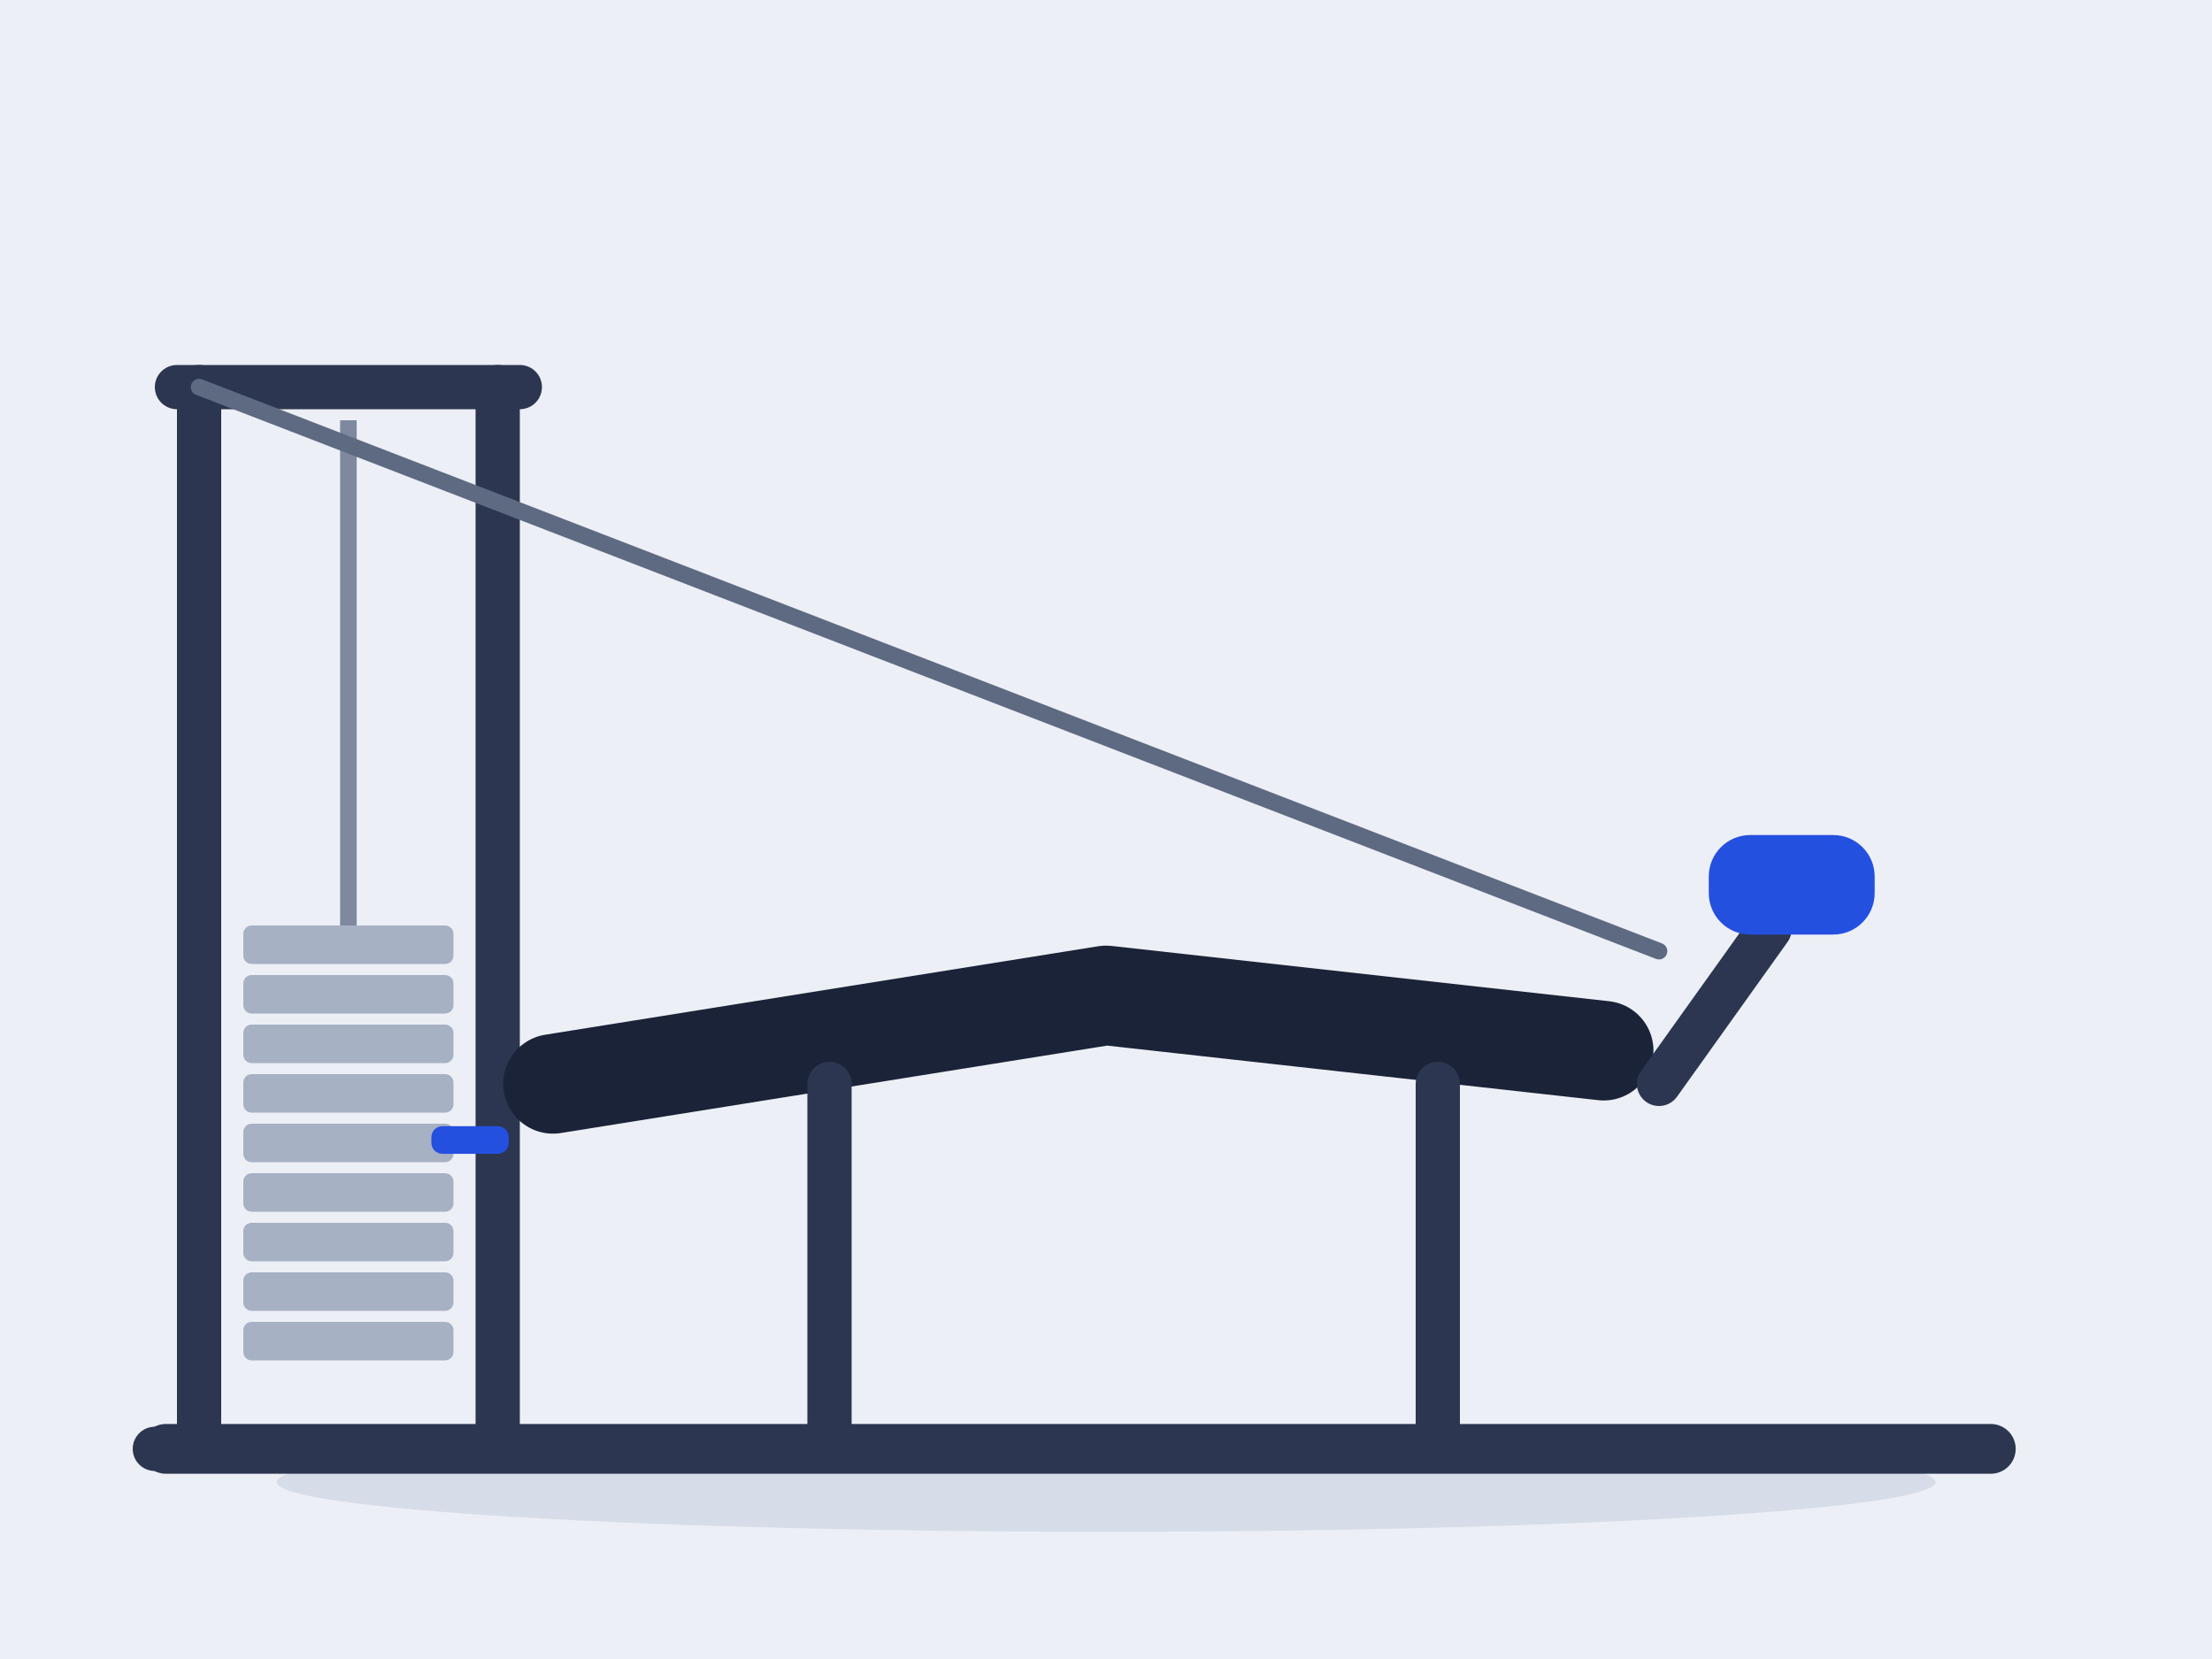
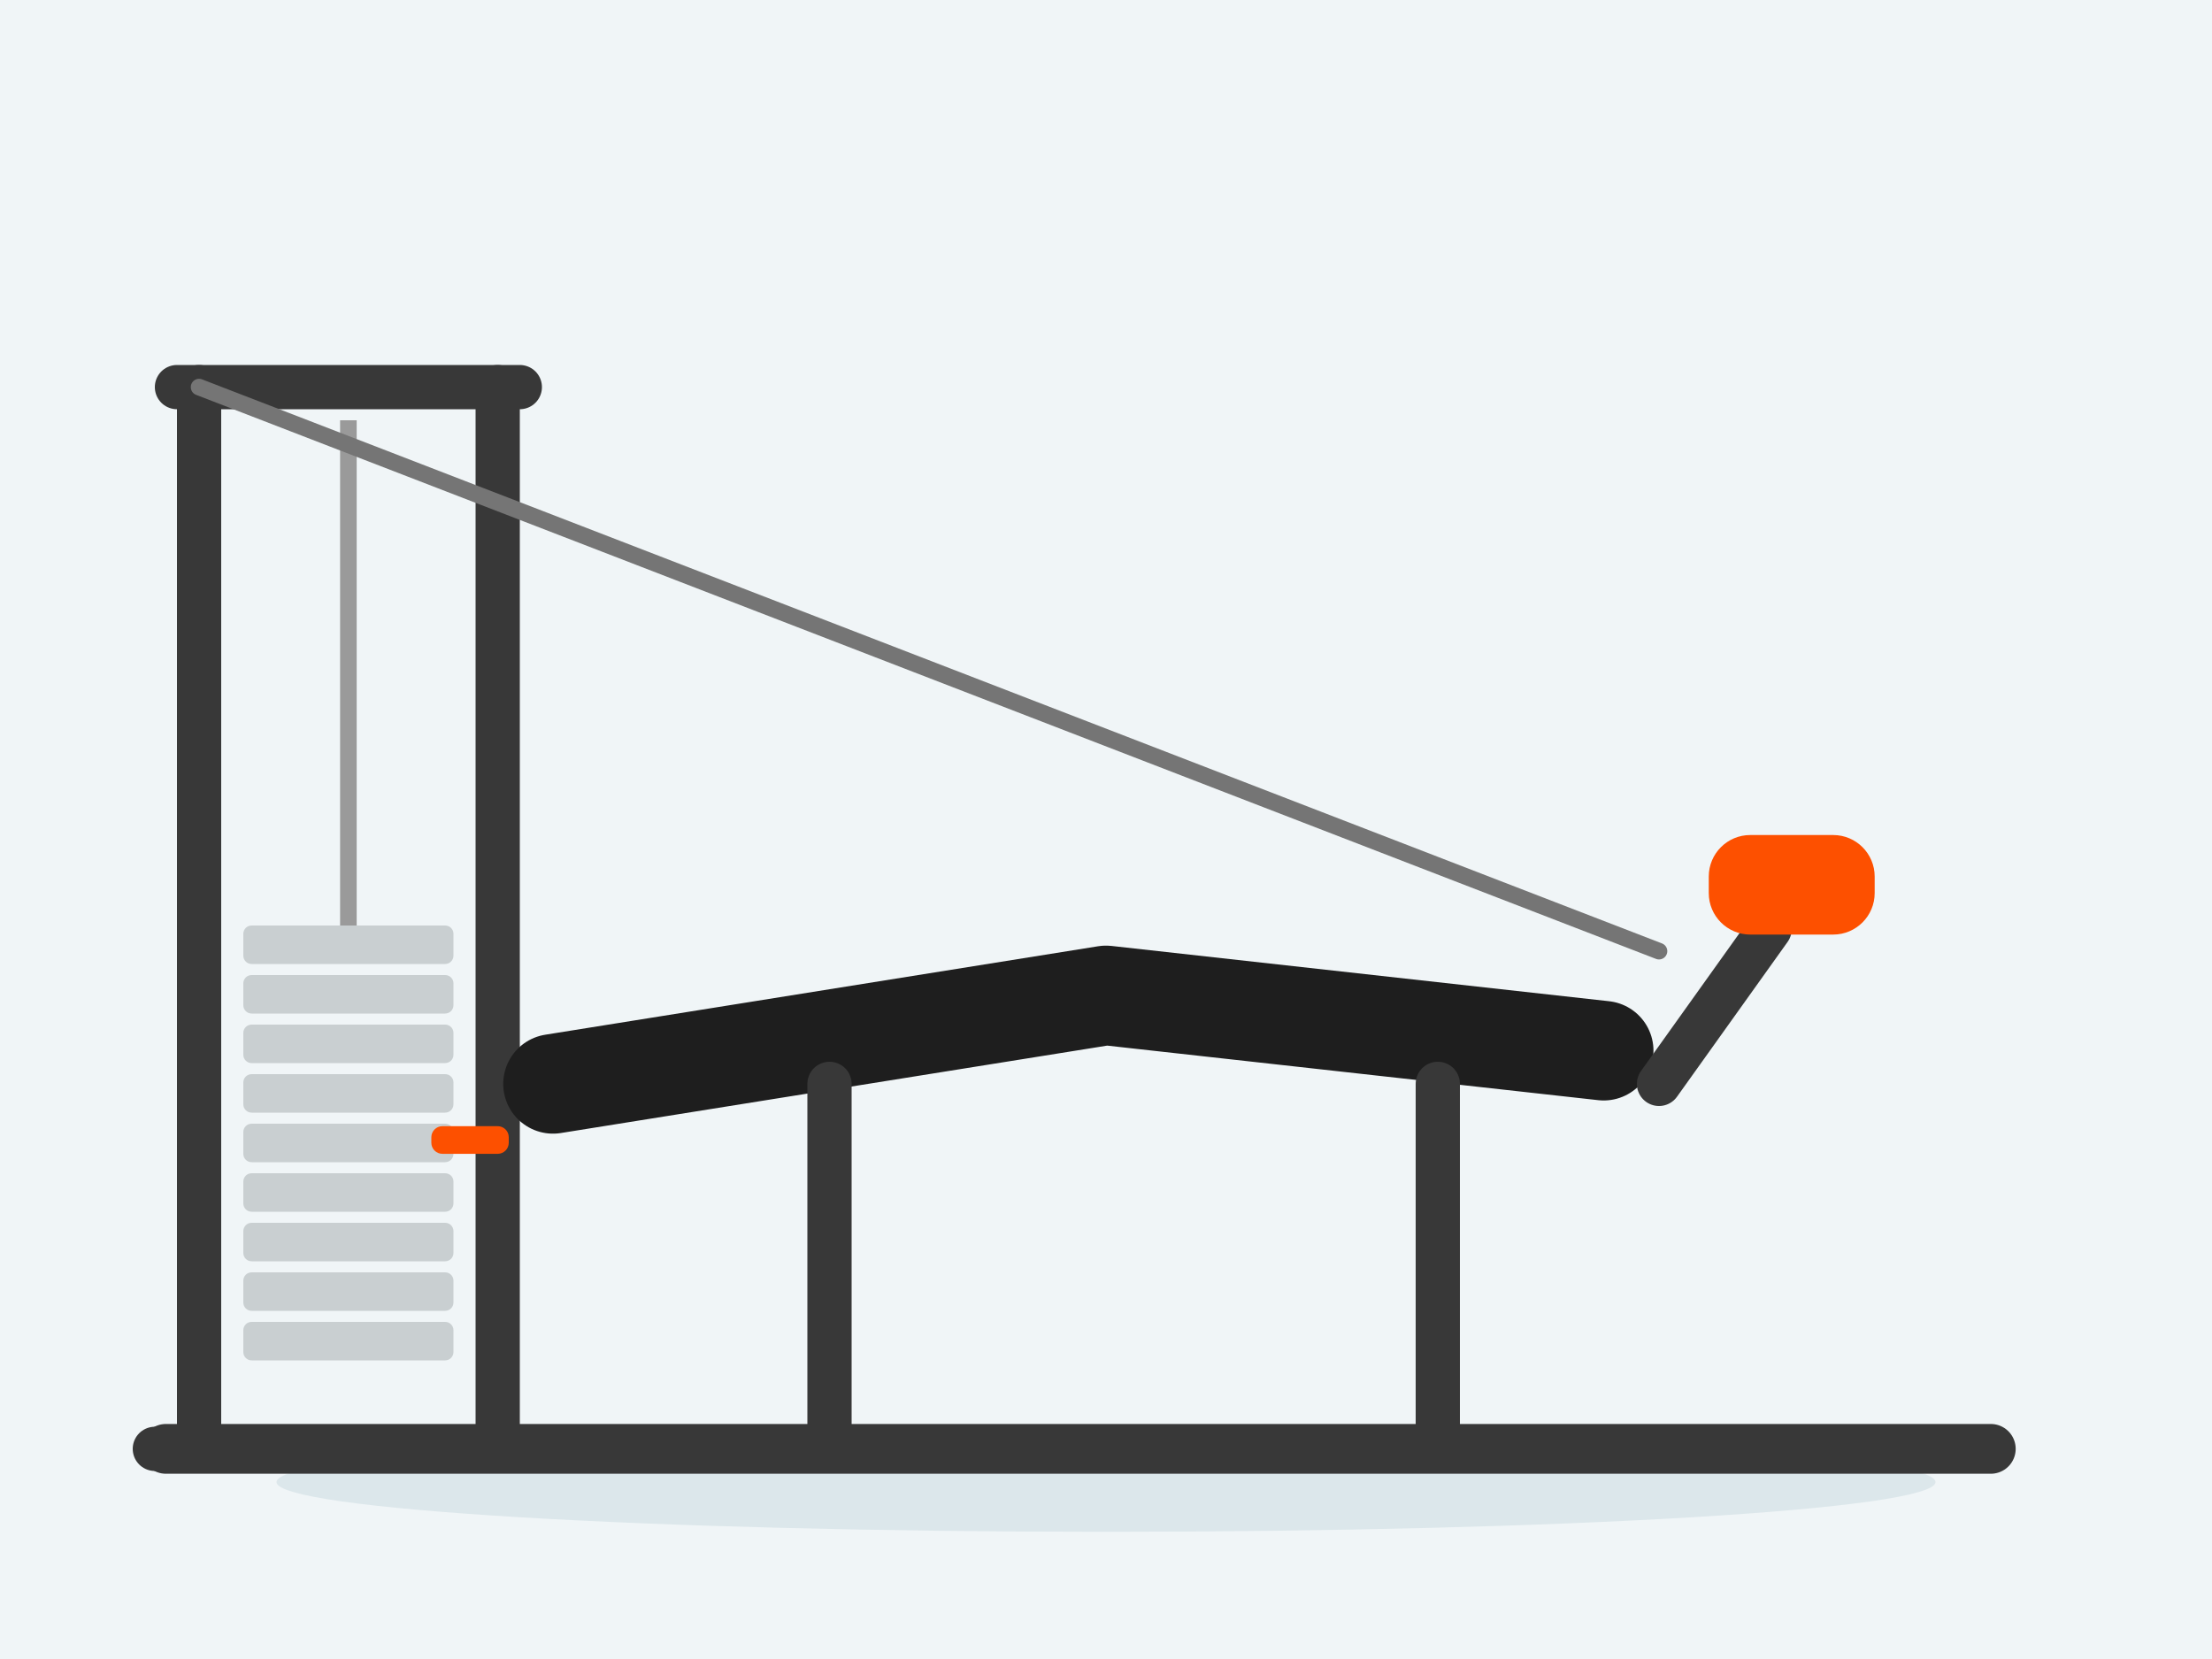
<svg xmlns="http://www.w3.org/2000/svg" viewBox="0 0 400 300" role="img" aria-label="Curl femoral tumbado">
-   <rect width="400" height="300" fill="#ECEFF5" />
-   <ellipse cx="200" cy="268" rx="150" ry="9" fill="#D7DDE8" />
-   <line x1="30" y1="262" x2="360" y2="262" stroke="#2C3650" stroke-width="9" stroke-linecap="round" />
-   <line x1="36" y1="70" x2="36" y2="262" stroke="#2C3650" stroke-width="8" stroke-linecap="round" />
-   <line x1="90" y1="70" x2="90" y2="262" stroke="#2C3650" stroke-width="8" stroke-linecap="round" />
-   <line x1="32" y1="70" x2="94" y2="70" stroke="#2C3650" stroke-width="8" stroke-linecap="round" />
-   <line x1="28" y1="262" x2="98" y2="262" stroke="#2C3650" stroke-width="8" stroke-linecap="round" />
-   <line x1="63" y1="76" x2="63" y2="167.36" stroke="#7E899F" stroke-width="3" />
-   <rect x="44" y="167.36" width="38" height="6.96" rx="1.5" fill="#A7B1C4" />
-   <rect x="44" y="176.32" width="38" height="6.96" rx="1.5" fill="#A7B1C4" />
-   <rect x="44" y="185.28" width="38" height="6.96" rx="1.5" fill="#A7B1C4" />
-   <rect x="44" y="194.24" width="38" height="6.96" rx="1.5" fill="#A7B1C4" />
-   <rect x="44" y="203.2" width="38" height="6.96" rx="1.5" fill="#A7B1C4" />
-   <rect x="44" y="212.16" width="38" height="6.96" rx="1.5" fill="#A7B1C4" />
-   <rect x="44" y="221.12" width="38" height="6.96" rx="1.5" fill="#A7B1C4" />
-   <rect x="44" y="230.08" width="38" height="6.96" rx="1.5" fill="#A7B1C4" />
-   <rect x="44" y="239.04" width="38" height="6.96" rx="1.5" fill="#A7B1C4" />
-   <rect x="78" y="203.648" width="14" height="5" rx="2" fill="#2450E0" />
-   <polyline points="100,196 200,180 290,190" fill="none" stroke="#1B2338" stroke-width="18" stroke-linecap="round" stroke-linejoin="round" />
-   <line x1="150" y1="196" x2="150" y2="262" stroke="#2C3650" stroke-width="8" stroke-linecap="round" />
-   <line x1="260" y1="196" x2="260" y2="262" stroke="#2C3650" stroke-width="8" stroke-linecap="round" />
-   <polyline points="36,70 300,172" fill="none" stroke="#5E6A82" stroke-width="3" stroke-linecap="round" stroke-linejoin="round" />
-   <polyline points="300,196 320,168" fill="none" stroke="#2C3650" stroke-width="8" stroke-linecap="round" stroke-linejoin="round" />
-   <rect x="309" y="151" width="30" height="18" rx="7.5" fill="#2450E0" transform="rotate(0 324 160)" />
+   <rect width="400" height="300" fill="#F0F5F7" />
+   <ellipse cx="200" cy="268" rx="150" ry="9" fill="#DCE7EB" />
+   <line x1="30" y1="262" x2="360" y2="262" stroke="#383838" stroke-width="9" stroke-linecap="round" />
+   <line x1="36" y1="70" x2="36" y2="262" stroke="#383838" stroke-width="8" stroke-linecap="round" />
+   <line x1="90" y1="70" x2="90" y2="262" stroke="#383838" stroke-width="8" stroke-linecap="round" />
+   <line x1="32" y1="70" x2="94" y2="70" stroke="#383838" stroke-width="8" stroke-linecap="round" />
+   <line x1="28" y1="262" x2="98" y2="262" stroke="#383838" stroke-width="8" stroke-linecap="round" />
+   <line x1="63" y1="76" x2="63" y2="167.36" stroke="#9A9A9A" stroke-width="3" />
+   <rect x="44" y="167.36" width="38" height="6.96" rx="1.5" fill="#C9CFD1" />
+   <rect x="44" y="176.32" width="38" height="6.96" rx="1.5" fill="#C9CFD1" />
+   <rect x="44" y="185.28" width="38" height="6.96" rx="1.5" fill="#C9CFD1" />
+   <rect x="44" y="194.24" width="38" height="6.96" rx="1.5" fill="#C9CFD1" />
+   <rect x="44" y="203.2" width="38" height="6.96" rx="1.5" fill="#C9CFD1" />
+   <rect x="44" y="212.16" width="38" height="6.96" rx="1.5" fill="#C9CFD1" />
+   <rect x="44" y="221.12" width="38" height="6.96" rx="1.5" fill="#C9CFD1" />
+   <rect x="44" y="230.08" width="38" height="6.96" rx="1.5" fill="#C9CFD1" />
+   <rect x="44" y="239.04" width="38" height="6.96" rx="1.5" fill="#C9CFD1" />
+   <rect x="78" y="203.648" width="14" height="5" rx="2" fill="#FD5000" />
+   <polyline points="100,196 200,180 290,190" fill="none" stroke="#1E1E1E" stroke-width="18" stroke-linecap="round" stroke-linejoin="round" />
+   <line x1="150" y1="196" x2="150" y2="262" stroke="#383838" stroke-width="8" stroke-linecap="round" />
+   <line x1="260" y1="196" x2="260" y2="262" stroke="#383838" stroke-width="8" stroke-linecap="round" />
+   <polyline points="36,70 300,172" fill="none" stroke="#757575" stroke-width="3" stroke-linecap="round" stroke-linejoin="round" />
+   <polyline points="300,196 320,168" fill="none" stroke="#383838" stroke-width="8" stroke-linecap="round" stroke-linejoin="round" />
+   <rect x="309" y="151" width="30" height="18" rx="7.5" fill="#FD5000" transform="rotate(0 324 160)" />
</svg>
